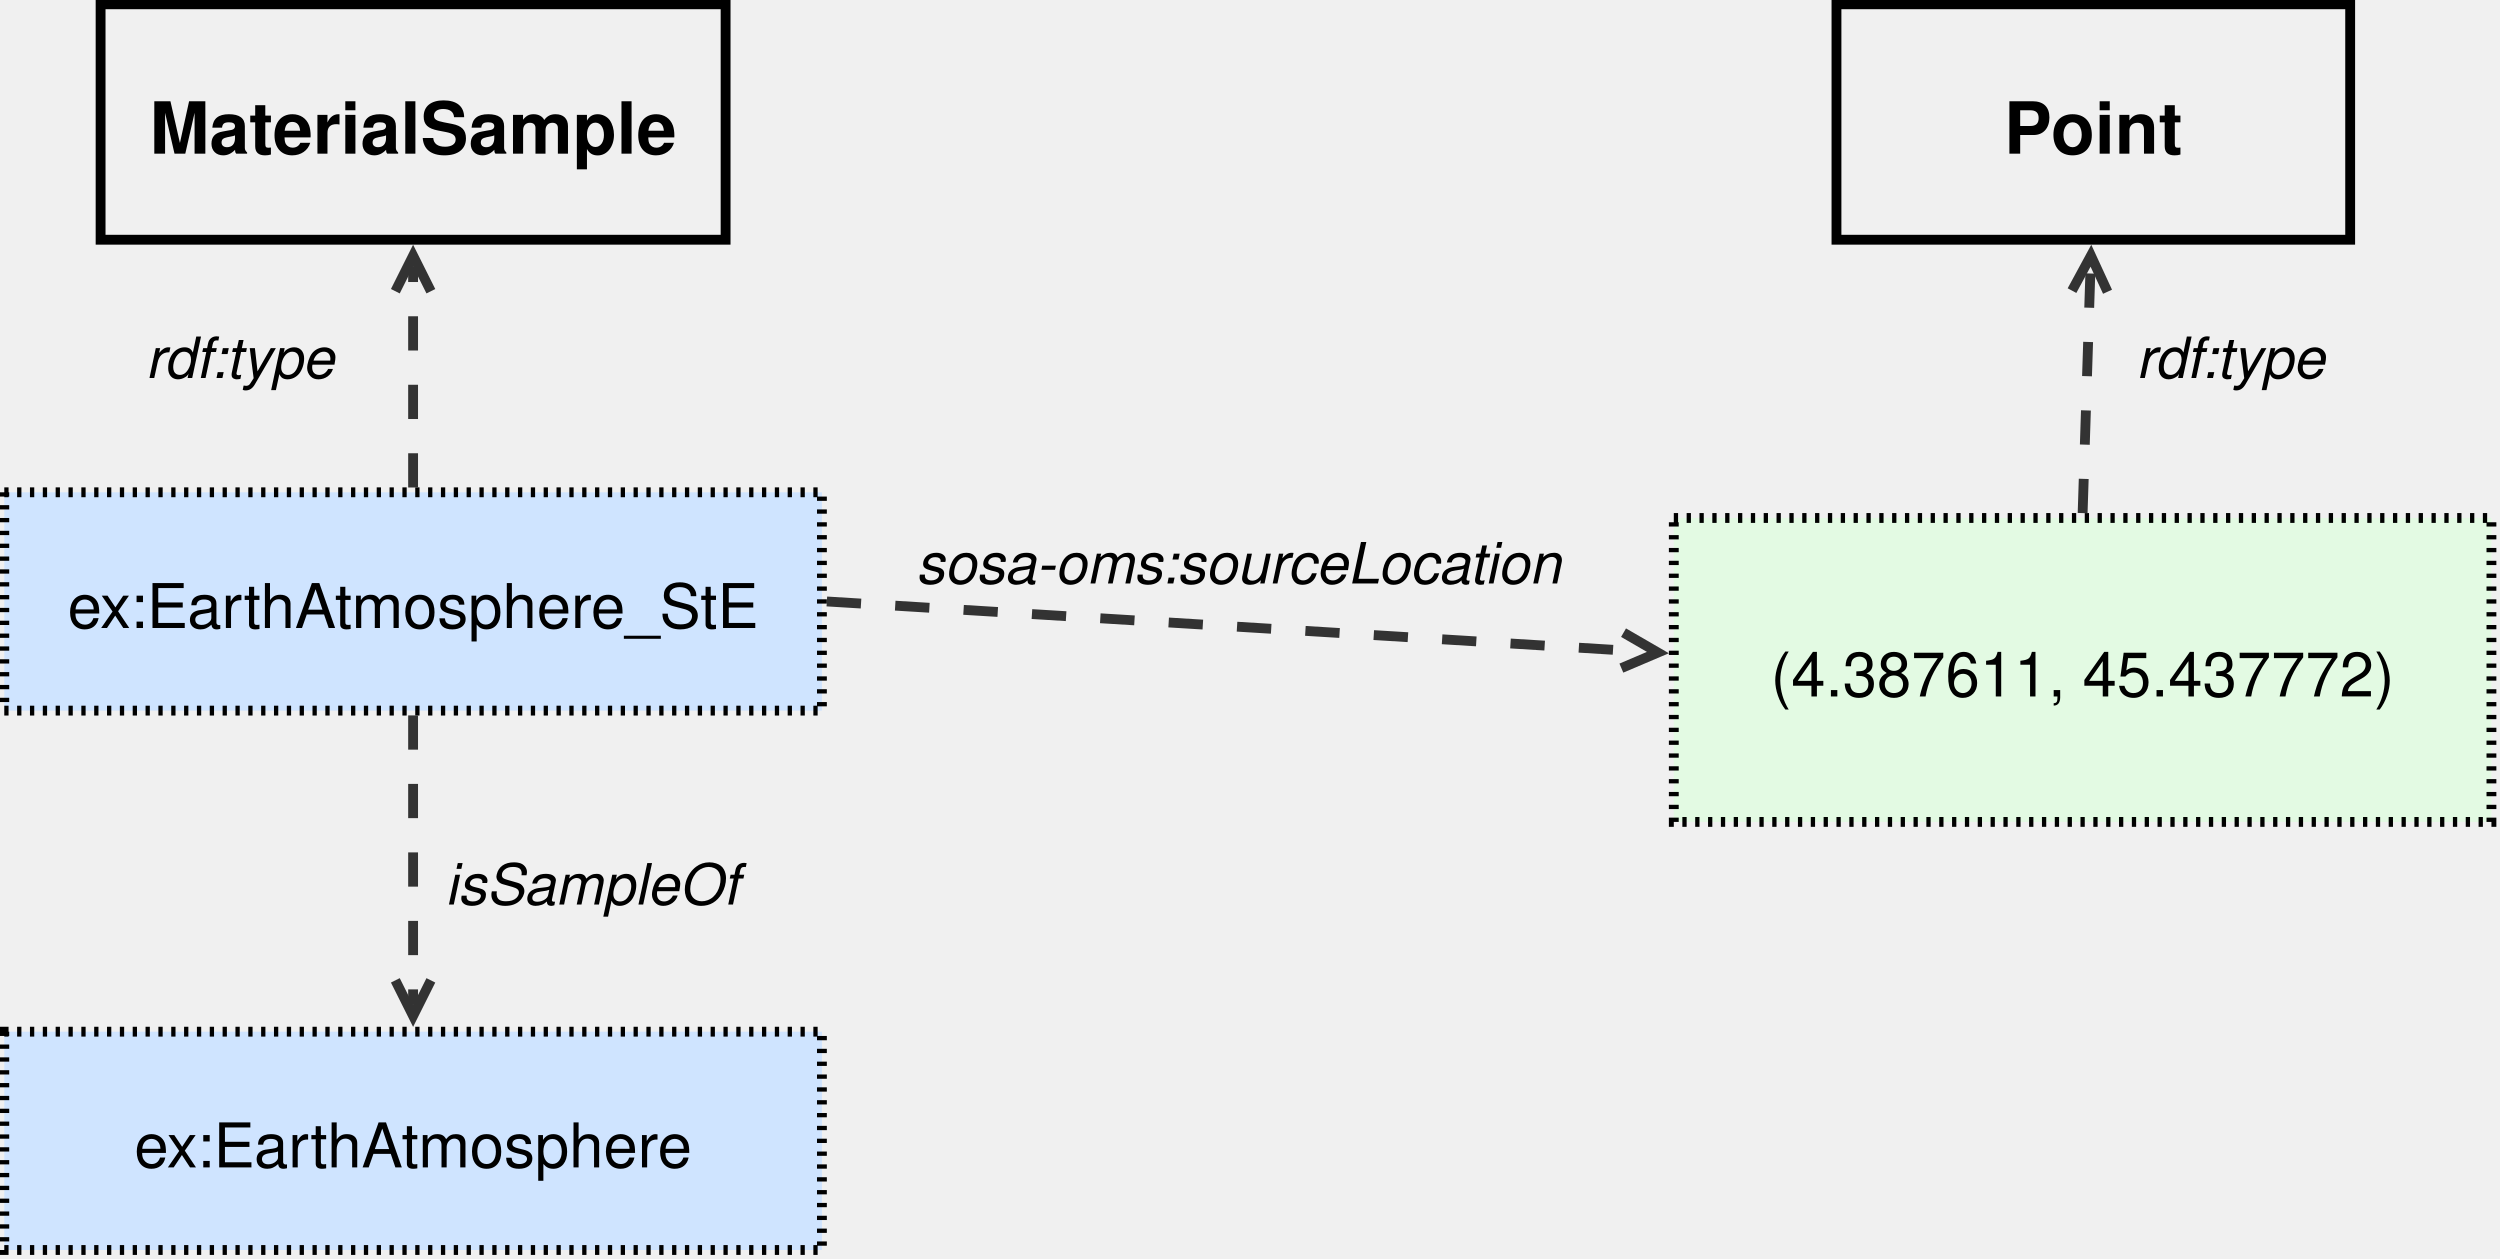
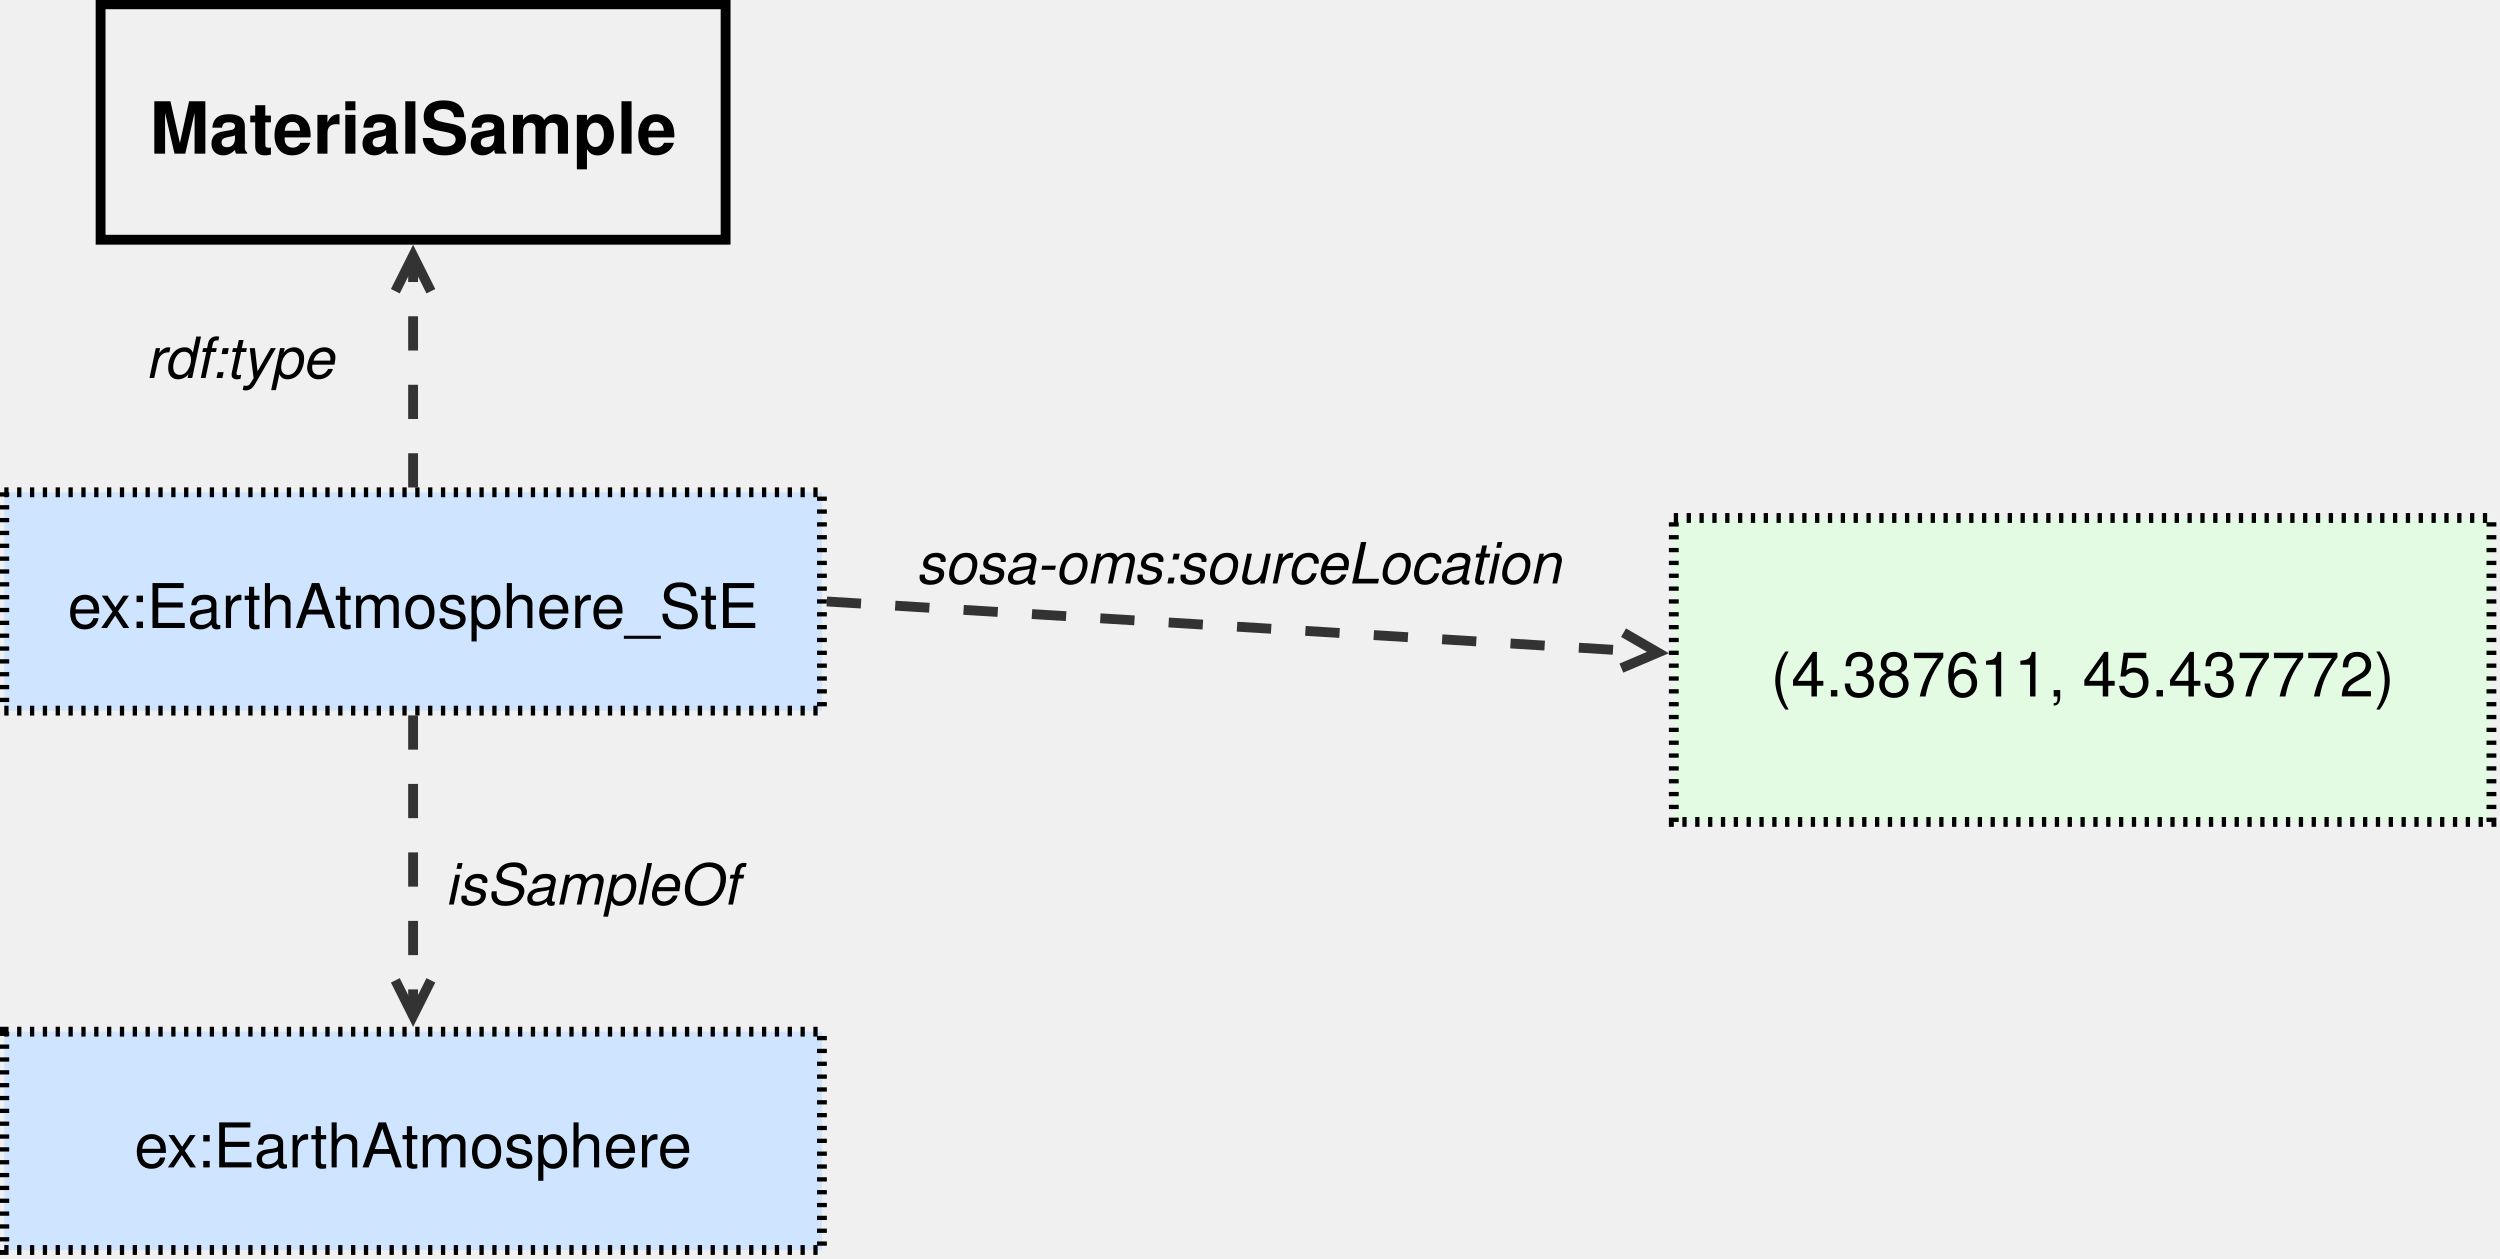
- <svg xmlns="http://www.w3.org/2000/svg" style="background: transparent; background-color: transparent; color-scheme: light dark;" version="1.1" width="584px" height="294px" viewBox="0 0 584 294" content="&lt;mxfile host=&quot;Electron&quot; agent=&quot;Mozilla/5.0 (Windows NT 10.0; Win64; x64) AppleWebKit/537.36 (KHTML, like Gecko) draw.io/28.0.4 Chrome/138.0.72.97 Electron/37.2.1 Safari/537.36&quot;&gt;&#10;  &lt;diagram name=&quot;Page-1&quot; id=&quot;OTT_mEL8ImKr95Mr6Ktv&quot;&gt;&#10;    &lt;mxGraphModel dx=&quot;1078&quot; dy=&quot;2319&quot; grid=&quot;1&quot; gridSize=&quot;10&quot; guides=&quot;1&quot; tooltips=&quot;1&quot; connect=&quot;1&quot; arrows=&quot;1&quot; fold=&quot;1&quot; page=&quot;1&quot; pageScale=&quot;1&quot; pageWidth=&quot;1169&quot; pageHeight=&quot;827&quot; math=&quot;0&quot; shadow=&quot;0&quot;&gt;&#10;      &lt;root&gt;&#10;        &lt;mxCell id=&quot;0&quot; /&gt;&#10;        &lt;mxCell id=&quot;1&quot; parent=&quot;0&quot; /&gt;&#10;        &lt;mxCell id=&quot;cinwj4GGP_pqJLiTU1Om-1&quot; parent=&quot;1&quot; style=&quot;html=1;overflow=block;blockSpacing=1;whiteSpace=wrap;fontSize=14.4;fontFamily=Helvetica;fontColor=default;align=center;spacing=0;strokeOpacity=100;fillOpacity=100;fillColor=#cfe4ff;dashed=1;fixDash=1;dashPattern=1 2;strokeWidth=2.3;convertToSvg=1;&quot; value=&quot;&amp;lt;font&amp;gt;ex:EarthAtmosphere_StE&amp;lt;/font&amp;gt;&quot; vertex=&quot;1&quot;&gt;&#10;          &lt;mxGeometry height=&quot;51&quot; width=&quot;191&quot; x=&quot;180&quot; y=&quot;-1456&quot; as=&quot;geometry&quot; /&gt;&#10;        &lt;/mxCell&gt;&#10;        &lt;mxCell id=&quot;cinwj4GGP_pqJLiTU1Om-2&quot; parent=&quot;1&quot; style=&quot;html=1;overflow=block;blockSpacing=1;whiteSpace=wrap;fontSize=16.8;fontColor=default;fontStyle=1;align=center;spacing=0;strokeOpacity=100;fillOpacity=0;fillColor=#000000;strokeWidth=2.3;convertToSvg=1;fontFamily=Helvetica;&quot; value=&quot;MaterialSample&quot; vertex=&quot;1&quot;&gt;&#10;          &lt;mxGeometry height=&quot;55&quot; width=&quot;146&quot; x=&quot;202.5&quot; y=&quot;-1570&quot; as=&quot;geometry&quot; /&gt;&#10;        &lt;/mxCell&gt;&#10;        &lt;mxCell id=&quot;cinwj4GGP_pqJLiTU1Om-3&quot; parent=&quot;1&quot; style=&quot;html=1;overflow=block;blockSpacing=1;whiteSpace=wrap;fontSize=13.3;fontStyle=2;align=left;spacing=3.8;verticalAlign=top;strokeColor=none;fillOpacity=0;fillColor=#ffffff;dashed=1;fixDash=1;dashPattern=16 6;strokeWidth=0;lucidId=0ZtLoD1I2n68;fontColor=default;convertToSvg=1;fontFamily=Helvetica;&quot; value=&quot;rdf:type&quot; vertex=&quot;1&quot;&gt;&#10;          &lt;mxGeometry height=&quot;28&quot; width=&quot;70&quot; x=&quot;210&quot; y=&quot;-1498&quot; as=&quot;geometry&quot; /&gt;&#10;        &lt;/mxCell&gt;&#10;        &lt;mxCell id=&quot;cinwj4GGP_pqJLiTU1Om-4&quot; edge=&quot;1&quot; parent=&quot;1&quot; source=&quot;cinwj4GGP_pqJLiTU1Om-1&quot; style=&quot;html=1;jettySize=18;whiteSpace=wrap;fontSize=13;strokeColor=#333333;strokeOpacity=100;dashed=1;fixDash=1;dashPattern=8 8;strokeWidth=2.3;rounded=0;startArrow=none;endArrow=open;exitX=0.5;exitY=-0.022;exitPerimeter=0;entryX=0.5;entryY=1.021;entryPerimeter=0;lucidId=0ZtLjH5MFli1;fontColor=default;convertToSvg=1;fontFamily=Helvetica;&quot; target=&quot;cinwj4GGP_pqJLiTU1Om-2&quot; value=&quot;&quot;&gt;&#10;          &lt;mxGeometry height=&quot;100&quot; relative=&quot;1&quot; width=&quot;100&quot; as=&quot;geometry&quot;&gt;&#10;            &lt;Array as=&quot;points&quot; /&gt;&#10;          &lt;/mxGeometry&gt;&#10;        &lt;/mxCell&gt;&#10;        &lt;mxCell id=&quot;cinwj4GGP_pqJLiTU1Om-5&quot; parent=&quot;1&quot; style=&quot;points=[[-0.006,0.445,0]];html=1;overflow=block;blockSpacing=1;whiteSpace=wrap;fontSize=14.4;fontFamily=Helvetica;fontColor=default;align=center;spacing=0;strokeOpacity=100;fillOpacity=100;fillColor=#e3fae3;dashed=1;fixDash=1;dashPattern=1 2;strokeWidth=2.3;convertToSvg=1;&quot; value=&quot;&amp;lt;font&amp;gt;(4.388, 45.438)&amp;lt;/font&amp;gt;&quot; vertex=&quot;1&quot;&gt;&#10;          &lt;mxGeometry height=&quot;71&quot; width=&quot;191&quot; x=&quot;570&quot; y=&quot;-1450&quot; as=&quot;geometry&quot; /&gt;&#10;        &lt;/mxCell&gt;&#10;        &lt;mxCell id=&quot;cinwj4GGP_pqJLiTU1Om-6&quot; edge=&quot;1&quot; parent=&quot;1&quot; source=&quot;cinwj4GGP_pqJLiTU1Om-1&quot; style=&quot;html=1;jettySize=18;whiteSpace=wrap;fontSize=13;strokeColor=#333333;strokeOpacity=100;dashed=1;fixDash=1;dashPattern=8 8;strokeWidth=2.3;rounded=0;startArrow=none;endArrow=open;exitX=1.006;exitY=0.5;exitPerimeter=0;entryX=-0.006;entryY=0.445;entryPerimeter=0;lucidId=0ZtL0HBQd7HC;fontColor=default;convertToSvg=1;fontFamily=Helvetica;&quot; target=&quot;cinwj4GGP_pqJLiTU1Om-5&quot; value=&quot;&quot;&gt;&#10;          &lt;mxGeometry height=&quot;100&quot; relative=&quot;1&quot; width=&quot;100&quot; as=&quot;geometry&quot;&gt;&#10;            &lt;Array as=&quot;points&quot; /&gt;&#10;          &lt;/mxGeometry&gt;&#10;        &lt;/mxCell&gt;&#10;        &lt;mxCell id=&quot;cinwj4GGP_pqJLiTU1Om-7&quot; parent=&quot;1&quot; style=&quot;html=1;overflow=block;blockSpacing=1;whiteSpace=wrap;fontSize=13.3;fontStyle=2;align=left;spacing=3.8;verticalAlign=top;strokeColor=none;fillOpacity=0;fillColor=#ffffff;dashed=1;fixDash=1;dashPattern=16 6;strokeWidth=0;lucidId=0ZtLjIqilOCG;fontColor=default;convertToSvg=1;fontFamily=Helvetica;&quot; value=&quot;sosa-oms:sourceLocation&quot; vertex=&quot;1&quot;&gt;&#10;          &lt;mxGeometry height=&quot;24&quot; width=&quot;101&quot; x=&quot;390&quot; y=&quot;-1450&quot; as=&quot;geometry&quot; /&gt;&#10;        &lt;/mxCell&gt;&#10;        &lt;mxCell id=&quot;cinwj4GGP_pqJLiTU1Om-8&quot; parent=&quot;1&quot; style=&quot;html=1;overflow=block;blockSpacing=1;whiteSpace=wrap;fontSize=16.8;fontColor=default;fontStyle=1;align=center;spacing=0;strokeOpacity=100;fillOpacity=0;fillColor=#000000;strokeWidth=2.3;convertToSvg=1;fontFamily=Helvetica;&quot; value=&quot;Point&quot; vertex=&quot;1&quot;&gt;&#10;          &lt;mxGeometry height=&quot;55&quot; width=&quot;120&quot; x=&quot;608&quot; y=&quot;-1570&quot; as=&quot;geometry&quot; /&gt;&#10;        &lt;/mxCell&gt;&#10;        &lt;mxCell id=&quot;cinwj4GGP_pqJLiTU1Om-9&quot; edge=&quot;1&quot; parent=&quot;1&quot; source=&quot;cinwj4GGP_pqJLiTU1Om-5&quot; style=&quot;html=1;jettySize=18;whiteSpace=wrap;fontSize=13;strokeColor=#333333;strokeOpacity=100;dashed=1;fixDash=1;dashPattern=8 8;strokeWidth=2.3;rounded=0;startArrow=none;endArrow=open;exitX=0.5;exitY=-0.016;exitPerimeter=0;entryX=0.496;entryY=1.021;entryPerimeter=0;lucidId=P2tL9udR5Qlz;fontColor=default;convertToSvg=1;fontFamily=Helvetica;&quot; target=&quot;cinwj4GGP_pqJLiTU1Om-8&quot; value=&quot;&quot;&gt;&#10;          &lt;mxGeometry height=&quot;100&quot; relative=&quot;1&quot; width=&quot;100&quot; as=&quot;geometry&quot;&gt;&#10;            &lt;Array as=&quot;points&quot; /&gt;&#10;          &lt;/mxGeometry&gt;&#10;        &lt;/mxCell&gt;&#10;        &lt;mxCell id=&quot;cinwj4GGP_pqJLiTU1Om-10&quot; parent=&quot;1&quot; style=&quot;html=1;overflow=block;blockSpacing=1;whiteSpace=wrap;fontSize=13.3;fontStyle=2;align=left;spacing=3.8;verticalAlign=top;strokeColor=none;fillOpacity=0;fillColor=#ffffff;dashed=1;fixDash=1;dashPattern=16 6;strokeWidth=0;lucidId=P2tLiGQ9.Ah0;fontColor=default;convertToSvg=1;fontFamily=Helvetica;&quot; value=&quot;rdf:type&quot; vertex=&quot;1&quot;&gt;&#10;          &lt;mxGeometry height=&quot;28&quot; width=&quot;70&quot; x=&quot;675&quot; y=&quot;-1498&quot; as=&quot;geometry&quot; /&gt;&#10;        &lt;/mxCell&gt;&#10;        &lt;mxCell id=&quot;cinwj4GGP_pqJLiTU1Om-11&quot; parent=&quot;1&quot; style=&quot;html=1;overflow=block;blockSpacing=1;whiteSpace=wrap;fontSize=14.4;fontFamily=Helvetica;fontColor=default;align=center;spacing=0;strokeOpacity=100;fillOpacity=100;fillColor=#cfe4ff;dashed=1;fixDash=1;dashPattern=1 2;strokeWidth=2.3;convertToSvg=1;&quot; value=&quot;&amp;lt;font&amp;gt;ex:EarthAtmosphere&amp;lt;/font&amp;gt;&quot; vertex=&quot;1&quot;&gt;&#10;          &lt;mxGeometry height=&quot;51&quot; width=&quot;191&quot; x=&quot;180&quot; y=&quot;-1330&quot; as=&quot;geometry&quot; /&gt;&#10;        &lt;/mxCell&gt;&#10;        &lt;mxCell id=&quot;cinwj4GGP_pqJLiTU1Om-12&quot; edge=&quot;1&quot; parent=&quot;1&quot; source=&quot;cinwj4GGP_pqJLiTU1Om-1&quot; style=&quot;html=1;jettySize=18;whiteSpace=wrap;fontSize=13;strokeColor=#333333;strokeOpacity=100;dashed=1;fixDash=1;dashPattern=8 8;strokeWidth=2.3;rounded=0;startArrow=none;endArrow=open;exitX=0.5;exitY=1.022;exitPerimeter=0;entryX=0.5;entryY=-0.022;entryPerimeter=0;lucidId=99tL9u1mtIVW;fontColor=default;convertToSvg=1;fontFamily=Helvetica;&quot; target=&quot;cinwj4GGP_pqJLiTU1Om-11&quot; value=&quot;&quot;&gt;&#10;          &lt;mxGeometry height=&quot;100&quot; relative=&quot;1&quot; width=&quot;100&quot; as=&quot;geometry&quot;&gt;&#10;            &lt;Array as=&quot;points&quot; /&gt;&#10;          &lt;/mxGeometry&gt;&#10;        &lt;/mxCell&gt;&#10;        &lt;mxCell id=&quot;cinwj4GGP_pqJLiTU1Om-13&quot; parent=&quot;1&quot; style=&quot;html=1;overflow=block;blockSpacing=1;whiteSpace=wrap;fontSize=13.3;fontStyle=2;align=left;spacing=3.8;verticalAlign=top;strokeColor=none;fillOpacity=0;fillColor=#ffffff;dashed=1;fixDash=1;dashPattern=16 6;strokeWidth=0;lucidId=f-tLvsfTtKPR;fontColor=default;convertToSvg=1;fontFamily=Helvetica;&quot; value=&quot;isSampleOf&quot; vertex=&quot;1&quot;&gt;&#10;          &lt;mxGeometry height=&quot;24&quot; width=&quot;101&quot; x=&quot;280&quot; y=&quot;-1375&quot; as=&quot;geometry&quot; /&gt;&#10;        &lt;/mxCell&gt;&#10;      &lt;/root&gt;&#10;    &lt;/mxGraphModel&gt;&#10;  &lt;/diagram&gt;&#10;&lt;/mxfile&gt;&#10;">
+ <svg xmlns="http://www.w3.org/2000/svg" style="background: transparent; background-color: transparent; color-scheme: light dark;" version="1.1" width="584px" height="294px" viewBox="0 0 584 294" content="&lt;mxfile host=&quot;Electron&quot; agent=&quot;Mozilla/5.0 (Windows NT 10.0; Win64; x64) AppleWebKit/537.36 (KHTML, like Gecko) draw.io/28.0.4 Chrome/138.0.72.97 Electron/37.2.1 Safari/537.36&quot;&gt;&#10;  &lt;diagram name=&quot;Page-1&quot; id=&quot;OTT_mEL8ImKr95Mr6Ktv&quot;&gt;&#10;    &lt;mxGraphModel dx=&quot;1078&quot; dy=&quot;2319&quot; grid=&quot;1&quot; gridSize=&quot;10&quot; guides=&quot;1&quot; tooltips=&quot;1&quot; connect=&quot;1&quot; arrows=&quot;1&quot; fold=&quot;1&quot; page=&quot;1&quot; pageScale=&quot;1&quot; pageWidth=&quot;1169&quot; pageHeight=&quot;827&quot; math=&quot;0&quot; shadow=&quot;0&quot;&gt;&#10;      &lt;root&gt;&#10;        &lt;mxCell id=&quot;0&quot; /&gt;&#10;        &lt;mxCell id=&quot;1&quot; parent=&quot;0&quot; /&gt;&#10;        &lt;mxCell id=&quot;cinwj4GGP_pqJLiTU1Om-1&quot; parent=&quot;1&quot; style=&quot;html=1;overflow=block;blockSpacing=1;whiteSpace=wrap;fontSize=14.4;fontFamily=Helvetica;fontColor=default;align=center;spacing=0;strokeOpacity=100;fillOpacity=100;fillColor=#cfe4ff;dashed=1;fixDash=1;dashPattern=1 2;strokeWidth=2.3;convertToSvg=1;&quot; value=&quot;&amp;lt;font&amp;gt;ex:EarthAtmosphere_StE&amp;lt;/font&amp;gt;&quot; vertex=&quot;1&quot;&gt;&#10;          &lt;mxGeometry height=&quot;51&quot; width=&quot;191&quot; x=&quot;180&quot; y=&quot;-1456&quot; as=&quot;geometry&quot; /&gt;&#10;        &lt;/mxCell&gt;&#10;        &lt;mxCell id=&quot;cinwj4GGP_pqJLiTU1Om-2&quot; parent=&quot;1&quot; style=&quot;html=1;overflow=block;blockSpacing=1;whiteSpace=wrap;fontSize=16.8;fontColor=default;fontStyle=1;align=center;spacing=0;strokeOpacity=100;fillOpacity=0;fillColor=#000000;strokeWidth=2.3;convertToSvg=1;fontFamily=Helvetica;&quot; value=&quot;MaterialSample&quot; vertex=&quot;1&quot;&gt;&#10;          &lt;mxGeometry height=&quot;55&quot; width=&quot;146&quot; x=&quot;202.5&quot; y=&quot;-1570&quot; as=&quot;geometry&quot; /&gt;&#10;        &lt;/mxCell&gt;&#10;        &lt;mxCell id=&quot;cinwj4GGP_pqJLiTU1Om-3&quot; parent=&quot;1&quot; style=&quot;html=1;overflow=block;blockSpacing=1;whiteSpace=wrap;fontSize=13.3;fontStyle=2;align=left;spacing=3.8;verticalAlign=top;strokeColor=none;fillOpacity=0;fillColor=#ffffff;dashed=1;fixDash=1;dashPattern=16 6;strokeWidth=0;lucidId=0ZtLoD1I2n68;fontColor=default;convertToSvg=1;fontFamily=Helvetica;&quot; value=&quot;rdf:type&quot; vertex=&quot;1&quot;&gt;&#10;          &lt;mxGeometry height=&quot;28&quot; width=&quot;70&quot; x=&quot;210&quot; y=&quot;-1498&quot; as=&quot;geometry&quot; /&gt;&#10;        &lt;/mxCell&gt;&#10;        &lt;mxCell id=&quot;cinwj4GGP_pqJLiTU1Om-4&quot; edge=&quot;1&quot; parent=&quot;1&quot; source=&quot;cinwj4GGP_pqJLiTU1Om-1&quot; style=&quot;html=1;jettySize=18;whiteSpace=wrap;fontSize=13;strokeColor=#333333;strokeOpacity=100;dashed=1;fixDash=1;dashPattern=8 8;strokeWidth=2.3;rounded=0;startArrow=none;endArrow=open;exitX=0.5;exitY=-0.022;exitPerimeter=0;entryX=0.5;entryY=1.021;entryPerimeter=0;lucidId=0ZtLjH5MFli1;fontColor=default;convertToSvg=1;fontFamily=Helvetica;&quot; target=&quot;cinwj4GGP_pqJLiTU1Om-2&quot; value=&quot;&quot;&gt;&#10;          &lt;mxGeometry height=&quot;100&quot; relative=&quot;1&quot; width=&quot;100&quot; as=&quot;geometry&quot;&gt;&#10;            &lt;Array as=&quot;points&quot; /&gt;&#10;          &lt;/mxGeometry&gt;&#10;        &lt;/mxCell&gt;&#10;        &lt;mxCell id=&quot;cinwj4GGP_pqJLiTU1Om-5&quot; parent=&quot;1&quot; style=&quot;points=[[-0.006,0.445,0]];html=1;overflow=block;blockSpacing=1;whiteSpace=wrap;fontSize=14.4;fontFamily=Helvetica;fontColor=default;align=center;spacing=0;strokeOpacity=100;fillOpacity=100;fillColor=#e3fae3;dashed=1;fixDash=1;dashPattern=1 2;strokeWidth=2.3;convertToSvg=1;&quot; value=&quot;&amp;lt;font&amp;gt;(4.388, 45.438)&amp;lt;/font&amp;gt;&quot; vertex=&quot;1&quot;&gt;&#10;          &lt;mxGeometry height=&quot;71&quot; width=&quot;191&quot; x=&quot;570&quot; y=&quot;-1450&quot; as=&quot;geometry&quot; /&gt;&#10;        &lt;/mxCell&gt;&#10;        &lt;mxCell id=&quot;cinwj4GGP_pqJLiTU1Om-6&quot; edge=&quot;1&quot; parent=&quot;1&quot; source=&quot;cinwj4GGP_pqJLiTU1Om-1&quot; style=&quot;html=1;jettySize=18;whiteSpace=wrap;fontSize=13;strokeColor=#333333;strokeOpacity=100;dashed=1;fixDash=1;dashPattern=8 8;strokeWidth=2.3;rounded=0;startArrow=none;endArrow=open;exitX=1.006;exitY=0.5;exitPerimeter=0;entryX=-0.006;entryY=0.445;entryPerimeter=0;lucidId=0ZtL0HBQd7HC;fontColor=default;convertToSvg=1;fontFamily=Helvetica;&quot; target=&quot;cinwj4GGP_pqJLiTU1Om-5&quot; value=&quot;&quot;&gt;&#10;          &lt;mxGeometry height=&quot;100&quot; relative=&quot;1&quot; width=&quot;100&quot; as=&quot;geometry&quot;&gt;&#10;            &lt;Array as=&quot;points&quot; /&gt;&#10;          &lt;/mxGeometry&gt;&#10;        &lt;/mxCell&gt;&#10;        &lt;mxCell id=&quot;cinwj4GGP_pqJLiTU1Om-7&quot; parent=&quot;1&quot; style=&quot;html=1;overflow=block;blockSpacing=1;whiteSpace=wrap;fontSize=13.3;fontStyle=2;align=left;spacing=3.8;verticalAlign=top;strokeColor=none;fillOpacity=0;fillColor=#ffffff;dashed=1;fixDash=1;dashPattern=16 6;strokeWidth=0;lucidId=0ZtLjIqilOCG;fontColor=default;convertToSvg=1;fontFamily=Helvetica;&quot; value=&quot;sosa-oms:sourceLocation&quot; vertex=&quot;1&quot;&gt;&#10;          &lt;mxGeometry height=&quot;24&quot; width=&quot;101&quot; x=&quot;390&quot; y=&quot;-1450&quot; as=&quot;geometry&quot; /&gt;&#10;        &lt;/mxCell&gt;&#10;        &lt;mxCell id=&quot;cinwj4GGP_pqJLiTU1Om-11&quot; parent=&quot;1&quot; style=&quot;html=1;overflow=block;blockSpacing=1;whiteSpace=wrap;fontSize=14.4;fontFamily=Helvetica;fontColor=default;align=center;spacing=0;strokeOpacity=100;fillOpacity=100;fillColor=#cfe4ff;dashed=1;fixDash=1;dashPattern=1 2;strokeWidth=2.3;convertToSvg=1;&quot; value=&quot;&amp;lt;font&amp;gt;ex:EarthAtmosphere&amp;lt;/font&amp;gt;&quot; vertex=&quot;1&quot;&gt;&#10;          &lt;mxGeometry height=&quot;51&quot; width=&quot;191&quot; x=&quot;180&quot; y=&quot;-1330&quot; as=&quot;geometry&quot; /&gt;&#10;        &lt;/mxCell&gt;&#10;        &lt;mxCell id=&quot;cinwj4GGP_pqJLiTU1Om-12&quot; edge=&quot;1&quot; parent=&quot;1&quot; source=&quot;cinwj4GGP_pqJLiTU1Om-1&quot; style=&quot;html=1;jettySize=18;whiteSpace=wrap;fontSize=13;strokeColor=#333333;strokeOpacity=100;dashed=1;fixDash=1;dashPattern=8 8;strokeWidth=2.3;rounded=0;startArrow=none;endArrow=open;exitX=0.5;exitY=1.022;exitPerimeter=0;entryX=0.5;entryY=-0.022;entryPerimeter=0;lucidId=99tL9u1mtIVW;fontColor=default;convertToSvg=1;fontFamily=Helvetica;&quot; target=&quot;cinwj4GGP_pqJLiTU1Om-11&quot; value=&quot;&quot;&gt;&#10;          &lt;mxGeometry height=&quot;100&quot; relative=&quot;1&quot; width=&quot;100&quot; as=&quot;geometry&quot;&gt;&#10;            &lt;Array as=&quot;points&quot; /&gt;&#10;          &lt;/mxGeometry&gt;&#10;        &lt;/mxCell&gt;&#10;        &lt;mxCell id=&quot;cinwj4GGP_pqJLiTU1Om-13&quot; parent=&quot;1&quot; style=&quot;html=1;overflow=block;blockSpacing=1;whiteSpace=wrap;fontSize=13.3;fontStyle=2;align=left;spacing=3.8;verticalAlign=top;strokeColor=none;fillOpacity=0;fillColor=#ffffff;dashed=1;fixDash=1;dashPattern=16 6;strokeWidth=0;lucidId=f-tLvsfTtKPR;fontColor=default;convertToSvg=1;fontFamily=Helvetica;&quot; value=&quot;isSampleOf&quot; vertex=&quot;1&quot;&gt;&#10;          &lt;mxGeometry height=&quot;24&quot; width=&quot;101&quot; x=&quot;280&quot; y=&quot;-1375&quot; as=&quot;geometry&quot; /&gt;&#10;        &lt;/mxCell&gt;&#10;      &lt;/root&gt;&#10;    &lt;/mxGraphModel&gt;&#10;  &lt;/diagram&gt;&#10;&lt;/mxfile&gt;&#10;">
  <defs />
  <g>
    <g data-cell-id="0">
      <g data-cell-id="1">
        <g data-cell-id="cinwj4GGP_pqJLiTU1Om-1">
          <g>
            <rect x="1" y="115" width="191" height="51" fill="#cfe4ff" stroke="#000000" stroke-width="2.3" stroke-dasharray="1 2" pointer-events="all" style="fill: rgb(207, 228, 255); stroke: light-dark(rgb(0, 0, 0), rgb(255, 255, 255));" />
          </g>
          <g>
            <g fill="#000000" font-family="Helvetica" text-anchor="middle" font-size="14.4px" style="fill: light-dark(rgb(0, 0, 0), rgb(255, 255, 255));">
              <g transform="translate(96.5,146.7) scale(1)">
                <text>
                  <tspan>
                    <tspan>ex:EarthAtmosphere_StE</tspan>
                  </tspan>
                </text>
              </g>
            </g>
          </g>
        </g>
        <g data-cell-id="cinwj4GGP_pqJLiTU1Om-2">
          <g>
            <rect x="23.5" y="1" width="146" height="55" fill-opacity="0" fill="#000000" stroke="#000000" stroke-width="2.3" pointer-events="all" style="fill: rgb(0, 0, 0); stroke: light-dark(rgb(0, 0, 0), rgb(255, 255, 255));" />
          </g>
          <g>
            <g fill="#000000" font-family="Helvetica" font-weight="bold" text-anchor="middle" font-size="16.8px" style="fill: light-dark(rgb(0, 0, 0), rgb(255, 255, 255));">
              <g transform="translate(96.5,35.9) scale(1)">
                <text>
                  <tspan>MaterialSample</tspan>
                </text>
              </g>
            </g>
          </g>
        </g>
        <g data-cell-id="cinwj4GGP_pqJLiTU1Om-3">
          <g transform="translate(0.5,0.5)">
            <rect x="31" y="73" width="70" height="28" fill-opacity="0" fill="#ffffff" stroke="none" pointer-events="all" style="fill: rgb(255, 255, 255);" />
          </g>
          <g>
            <g fill="#000000" font-family="Helvetica" font-style="italic" text-anchor="start" font-size="13.3px" style="fill: light-dark(rgb(0, 0, 0), rgb(255, 255, 255));">
              <g transform="translate(34,88.3) scale(1)">
                <text>
                  <tspan>rdf:type</tspan>
                </text>
              </g>
            </g>
          </g>
        </g>
        <g data-cell-id="cinwj4GGP_pqJLiTU1Om-4">
          <g>
            <path d="M 96.5 113.88 L 96.5 62.3" fill="none" stroke="#333333" stroke-width="2.3" stroke-miterlimit="10" stroke-dasharray="8 8" pointer-events="stroke" style="stroke: rgb(51, 51, 51);" />
            <path d="M 100.65 68.03 L 96.5 59.73 L 92.35 68.03" fill="none" stroke="#333333" stroke-width="2.3" stroke-miterlimit="10" pointer-events="all" style="stroke: rgb(51, 51, 51);" />
          </g>
        </g>
        <g data-cell-id="cinwj4GGP_pqJLiTU1Om-5">
          <g>
            <rect x="391" y="121" width="191" height="71" fill="#e3fae3" stroke="#000000" stroke-width="2.3" stroke-dasharray="1 2" pointer-events="all" style="fill: rgb(227, 250, 227); stroke: light-dark(rgb(0, 0, 0), rgb(255, 255, 255));" />
          </g>
          <g>
            <g fill="#000000" font-family="Helvetica" text-anchor="middle" font-size="14.4px" style="fill: light-dark(rgb(0, 0, 0), rgb(255, 255, 255));">
              <g transform="translate(486.5,162.7) scale(1)">
                <text>
                  <tspan>
                    <tspan>(4.387611, 45.437772)</tspan>
                  </tspan>
                </text>
              </g>
            </g>
          </g>
        </g>
        <g data-cell-id="cinwj4GGP_pqJLiTU1Om-6">
          <g>
            <path d="M 193.15 140.5 L 384.72 152.28" fill="none" stroke="#333333" stroke-width="2.3" stroke-miterlimit="10" stroke-dasharray="8 8" pointer-events="stroke" style="stroke: rgb(51, 51, 51);" />
            <path d="M 378.75 156.07 L 387.29 152.44 L 379.26 147.79" fill="none" stroke="#333333" stroke-width="2.3" stroke-miterlimit="10" pointer-events="all" style="stroke: rgb(51, 51, 51);" />
          </g>
        </g>
        <g data-cell-id="cinwj4GGP_pqJLiTU1Om-7">
          <g transform="translate(0.5,0.5)">
            <rect x="211" y="121" width="101" height="24" fill-opacity="0" fill="#ffffff" stroke="none" pointer-events="all" style="fill: rgb(255, 255, 255);" />
          </g>
          <g>
            <g fill="#000000" font-family="Helvetica" font-style="italic" text-anchor="start" font-size="13.3px" style="fill: light-dark(rgb(0, 0, 0), rgb(255, 255, 255));">
              <g transform="translate(214,136.3) scale(1)">
                <text>
                  <tspan>sosa-oms:sourceLocation</tspan>
                </text>
              </g>
            </g>
          </g>
        </g>
-         <g data-cell-id="cinwj4GGP_pqJLiTU1Om-8">
-           <g>
-             <rect x="429" y="1" width="120" height="55" fill-opacity="0" fill="#000000" stroke="#000000" stroke-width="2.3" pointer-events="all" style="fill: rgb(0, 0, 0); stroke: light-dark(rgb(0, 0, 0), rgb(255, 255, 255));" />
-           </g>
-           <g>
-             <g fill="#000000" font-family="Helvetica" font-weight="bold" text-anchor="middle" font-size="16.8px" style="fill: light-dark(rgb(0, 0, 0), rgb(255, 255, 255));">
-               <g transform="translate(489,35.9) scale(1)">
-                 <text>
-                   <tspan>Point</tspan>
-                 </text>
-               </g>
-             </g>
-           </g>
-         </g>
-         <g data-cell-id="cinwj4GGP_pqJLiTU1Om-9">
-           <g>
-             <path d="M 486.5 119.86 L 488.35 62.3" fill="none" stroke="#333333" stroke-width="2.3" stroke-miterlimit="10" stroke-dasharray="8 8" pointer-events="stroke" style="stroke: rgb(51, 51, 51);" />
-             <path d="M 492.32 68.15 L 488.44 59.73 L 484.02 67.89" fill="none" stroke="#333333" stroke-width="2.3" stroke-miterlimit="10" pointer-events="all" style="stroke: rgb(51, 51, 51);" />
-           </g>
-         </g>
-         <g data-cell-id="cinwj4GGP_pqJLiTU1Om-10">
-           <g transform="translate(0.5,0.5)">
-             <rect x="496" y="73" width="70" height="28" fill-opacity="0" fill="#ffffff" stroke="none" pointer-events="all" style="fill: rgb(255, 255, 255);" />
-           </g>
-           <g>
-             <g fill="#000000" font-family="Helvetica" font-style="italic" text-anchor="start" font-size="13.3px" style="fill: light-dark(rgb(0, 0, 0), rgb(255, 255, 255));">
-               <g transform="translate(499,88.3) scale(1)">
-                 <text>
-                   <tspan>rdf:type</tspan>
-                 </text>
-               </g>
-             </g>
-           </g>
-         </g>
        <g data-cell-id="cinwj4GGP_pqJLiTU1Om-11">
          <g>
            <rect x="1" y="241" width="191" height="51" fill="#cfe4ff" stroke="#000000" stroke-width="2.3" stroke-dasharray="1 2" pointer-events="all" style="fill: rgb(207, 228, 255); stroke: light-dark(rgb(0, 0, 0), rgb(255, 255, 255));" />
          </g>
          <g>
            <g fill="#000000" font-family="Helvetica" text-anchor="middle" font-size="14.4px" style="fill: light-dark(rgb(0, 0, 0), rgb(255, 255, 255));">
              <g transform="translate(96.5,272.7) scale(1)">
                <text>
                  <tspan>
                    <tspan>ex:EarthAtmosphere</tspan>
                  </tspan>
                </text>
              </g>
            </g>
          </g>
        </g>
        <g data-cell-id="cinwj4GGP_pqJLiTU1Om-12">
          <g>
            <path d="M 96.5 167.12 L 96.5 234.74" fill="none" stroke="#333333" stroke-width="2.3" stroke-miterlimit="10" stroke-dasharray="8 8" pointer-events="stroke" style="stroke: rgb(51, 51, 51);" />
            <path d="M 92.35 229.01 L 96.5 237.31 L 100.65 229.01" fill="none" stroke="#333333" stroke-width="2.3" stroke-miterlimit="10" pointer-events="all" style="stroke: rgb(51, 51, 51);" />
          </g>
        </g>
        <g data-cell-id="cinwj4GGP_pqJLiTU1Om-13">
          <g transform="translate(0.5,0.5)">
            <rect x="101" y="196" width="101" height="24" fill-opacity="0" fill="#ffffff" stroke="none" pointer-events="all" style="fill: rgb(255, 255, 255);" />
          </g>
          <g>
            <g fill="#000000" font-family="Helvetica" font-style="italic" text-anchor="start" font-size="13.3px" style="fill: light-dark(rgb(0, 0, 0), rgb(255, 255, 255));">
              <g transform="translate(104,211.3) scale(1)">
                <text>
                  <tspan>isSampleOf</tspan>
                </text>
              </g>
            </g>
          </g>
        </g>
      </g>
    </g>
  </g>
</svg>
